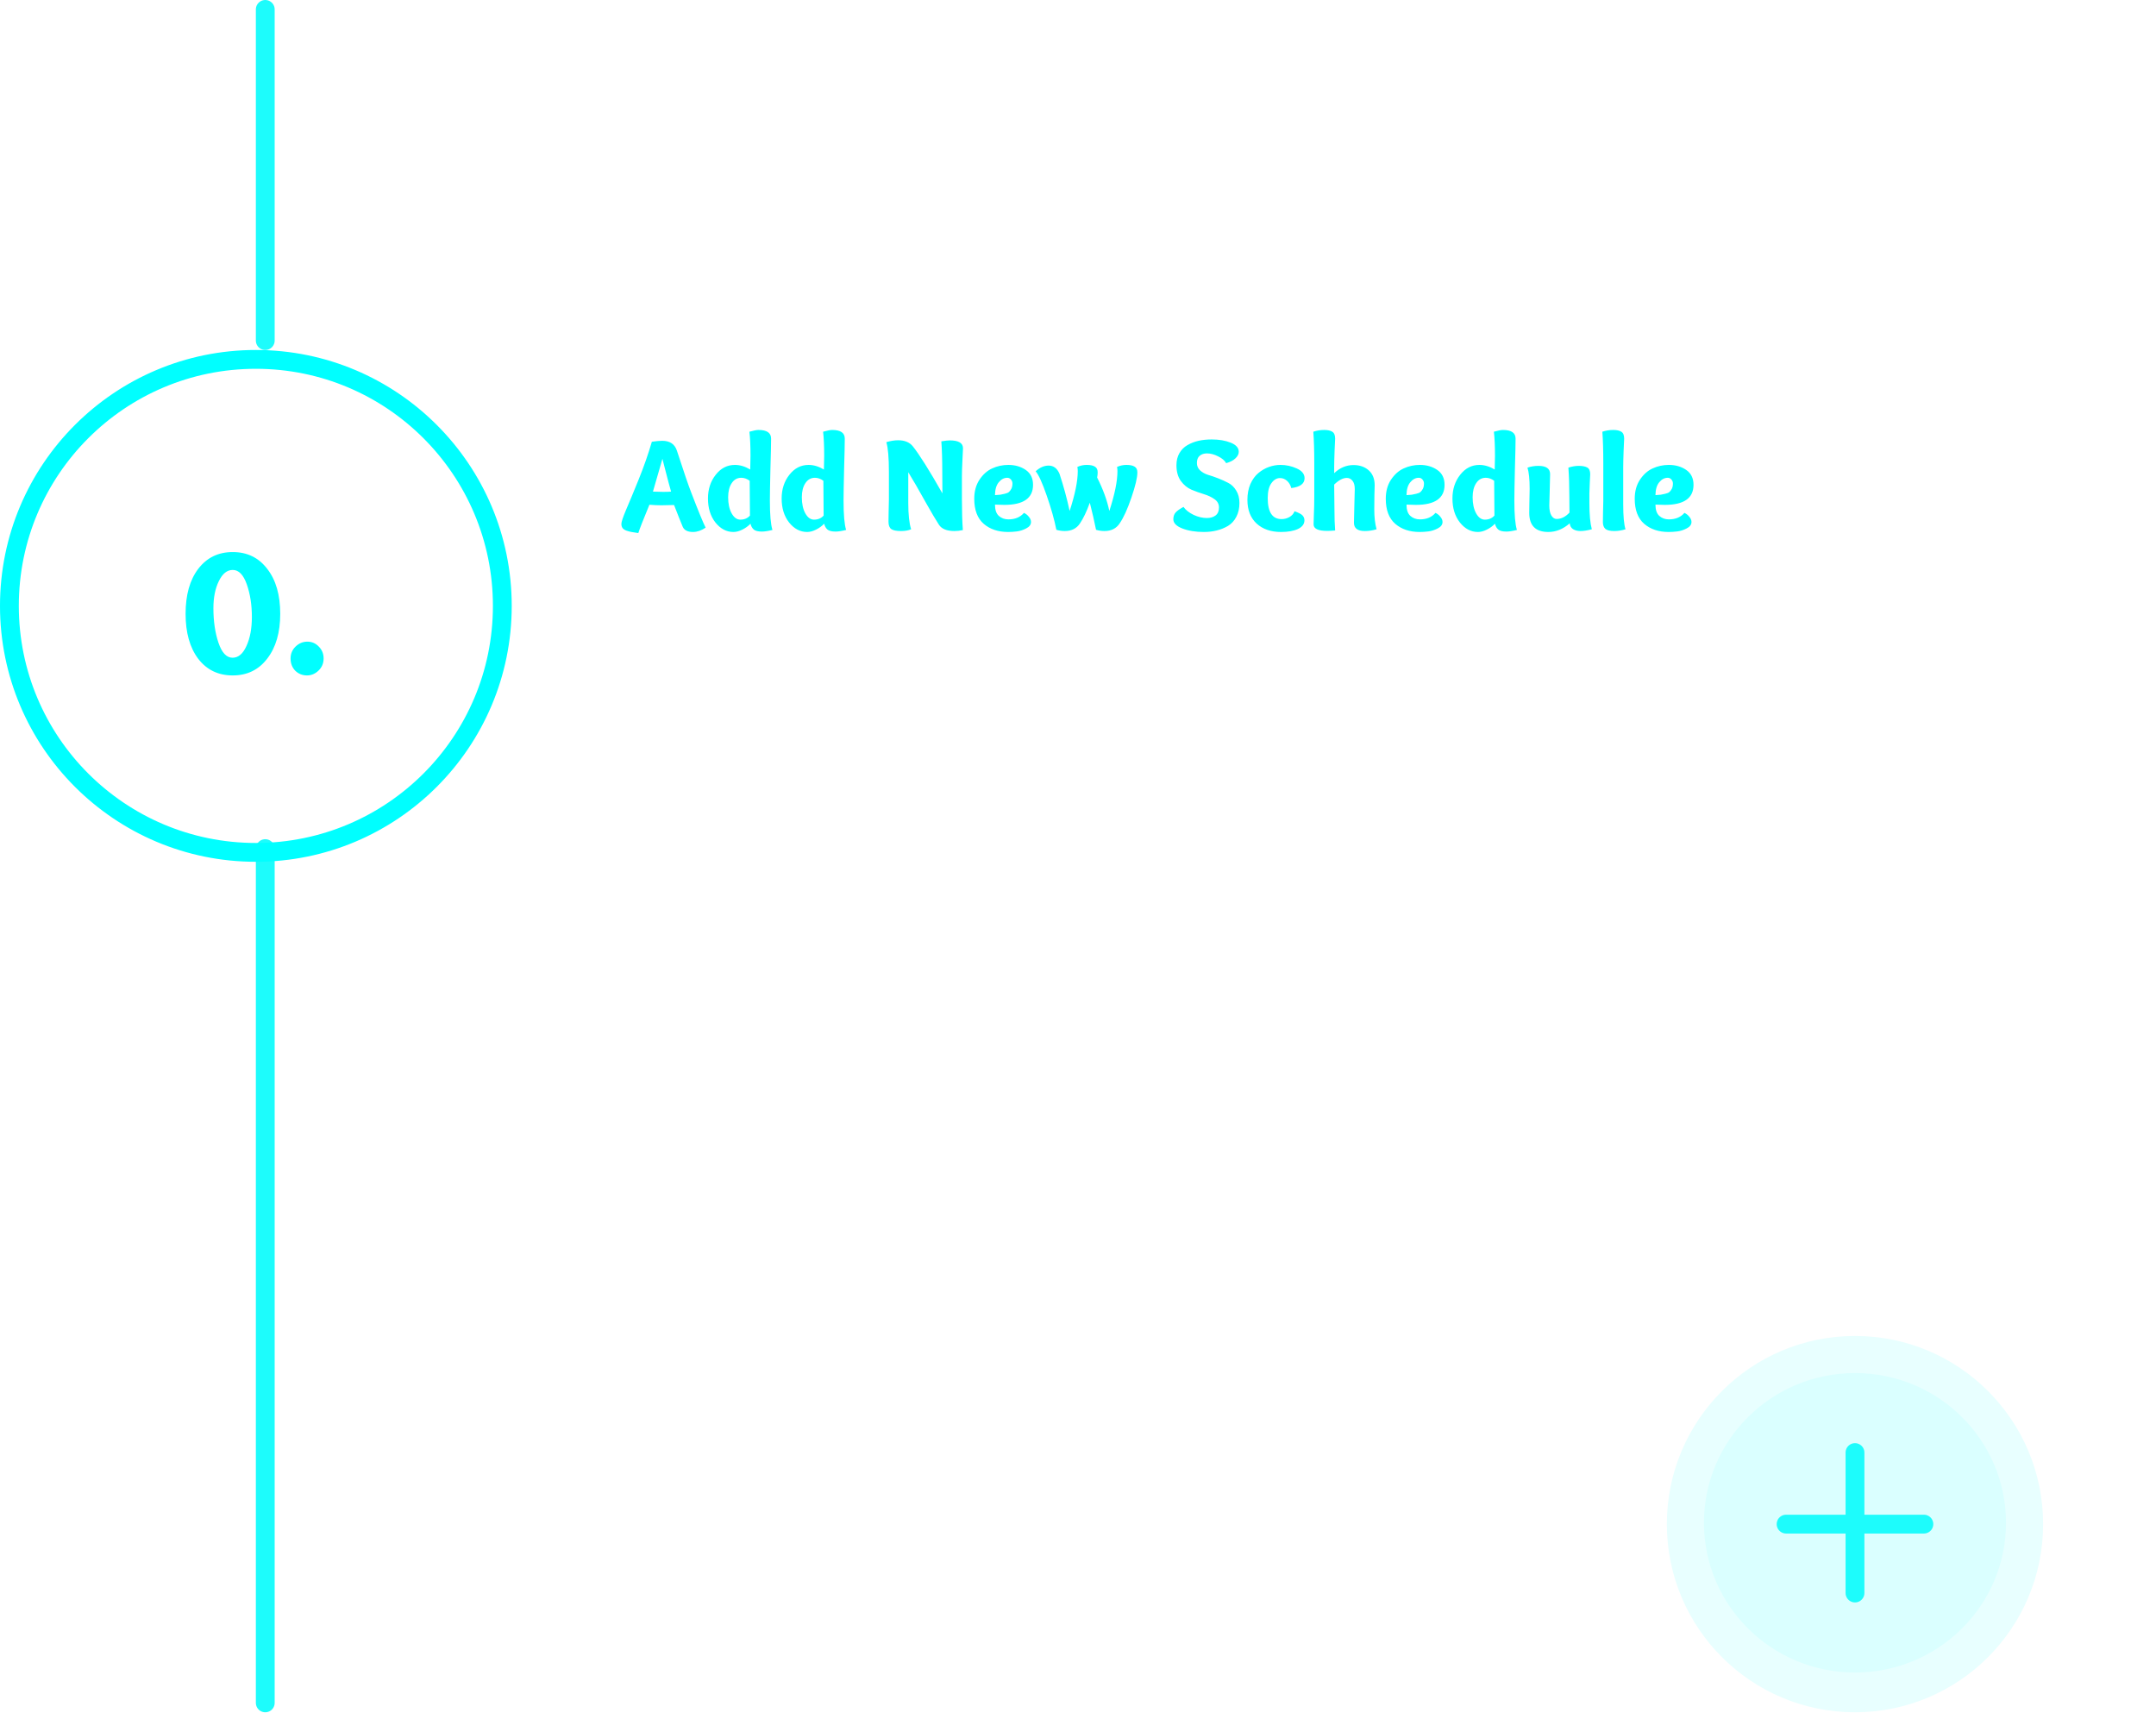
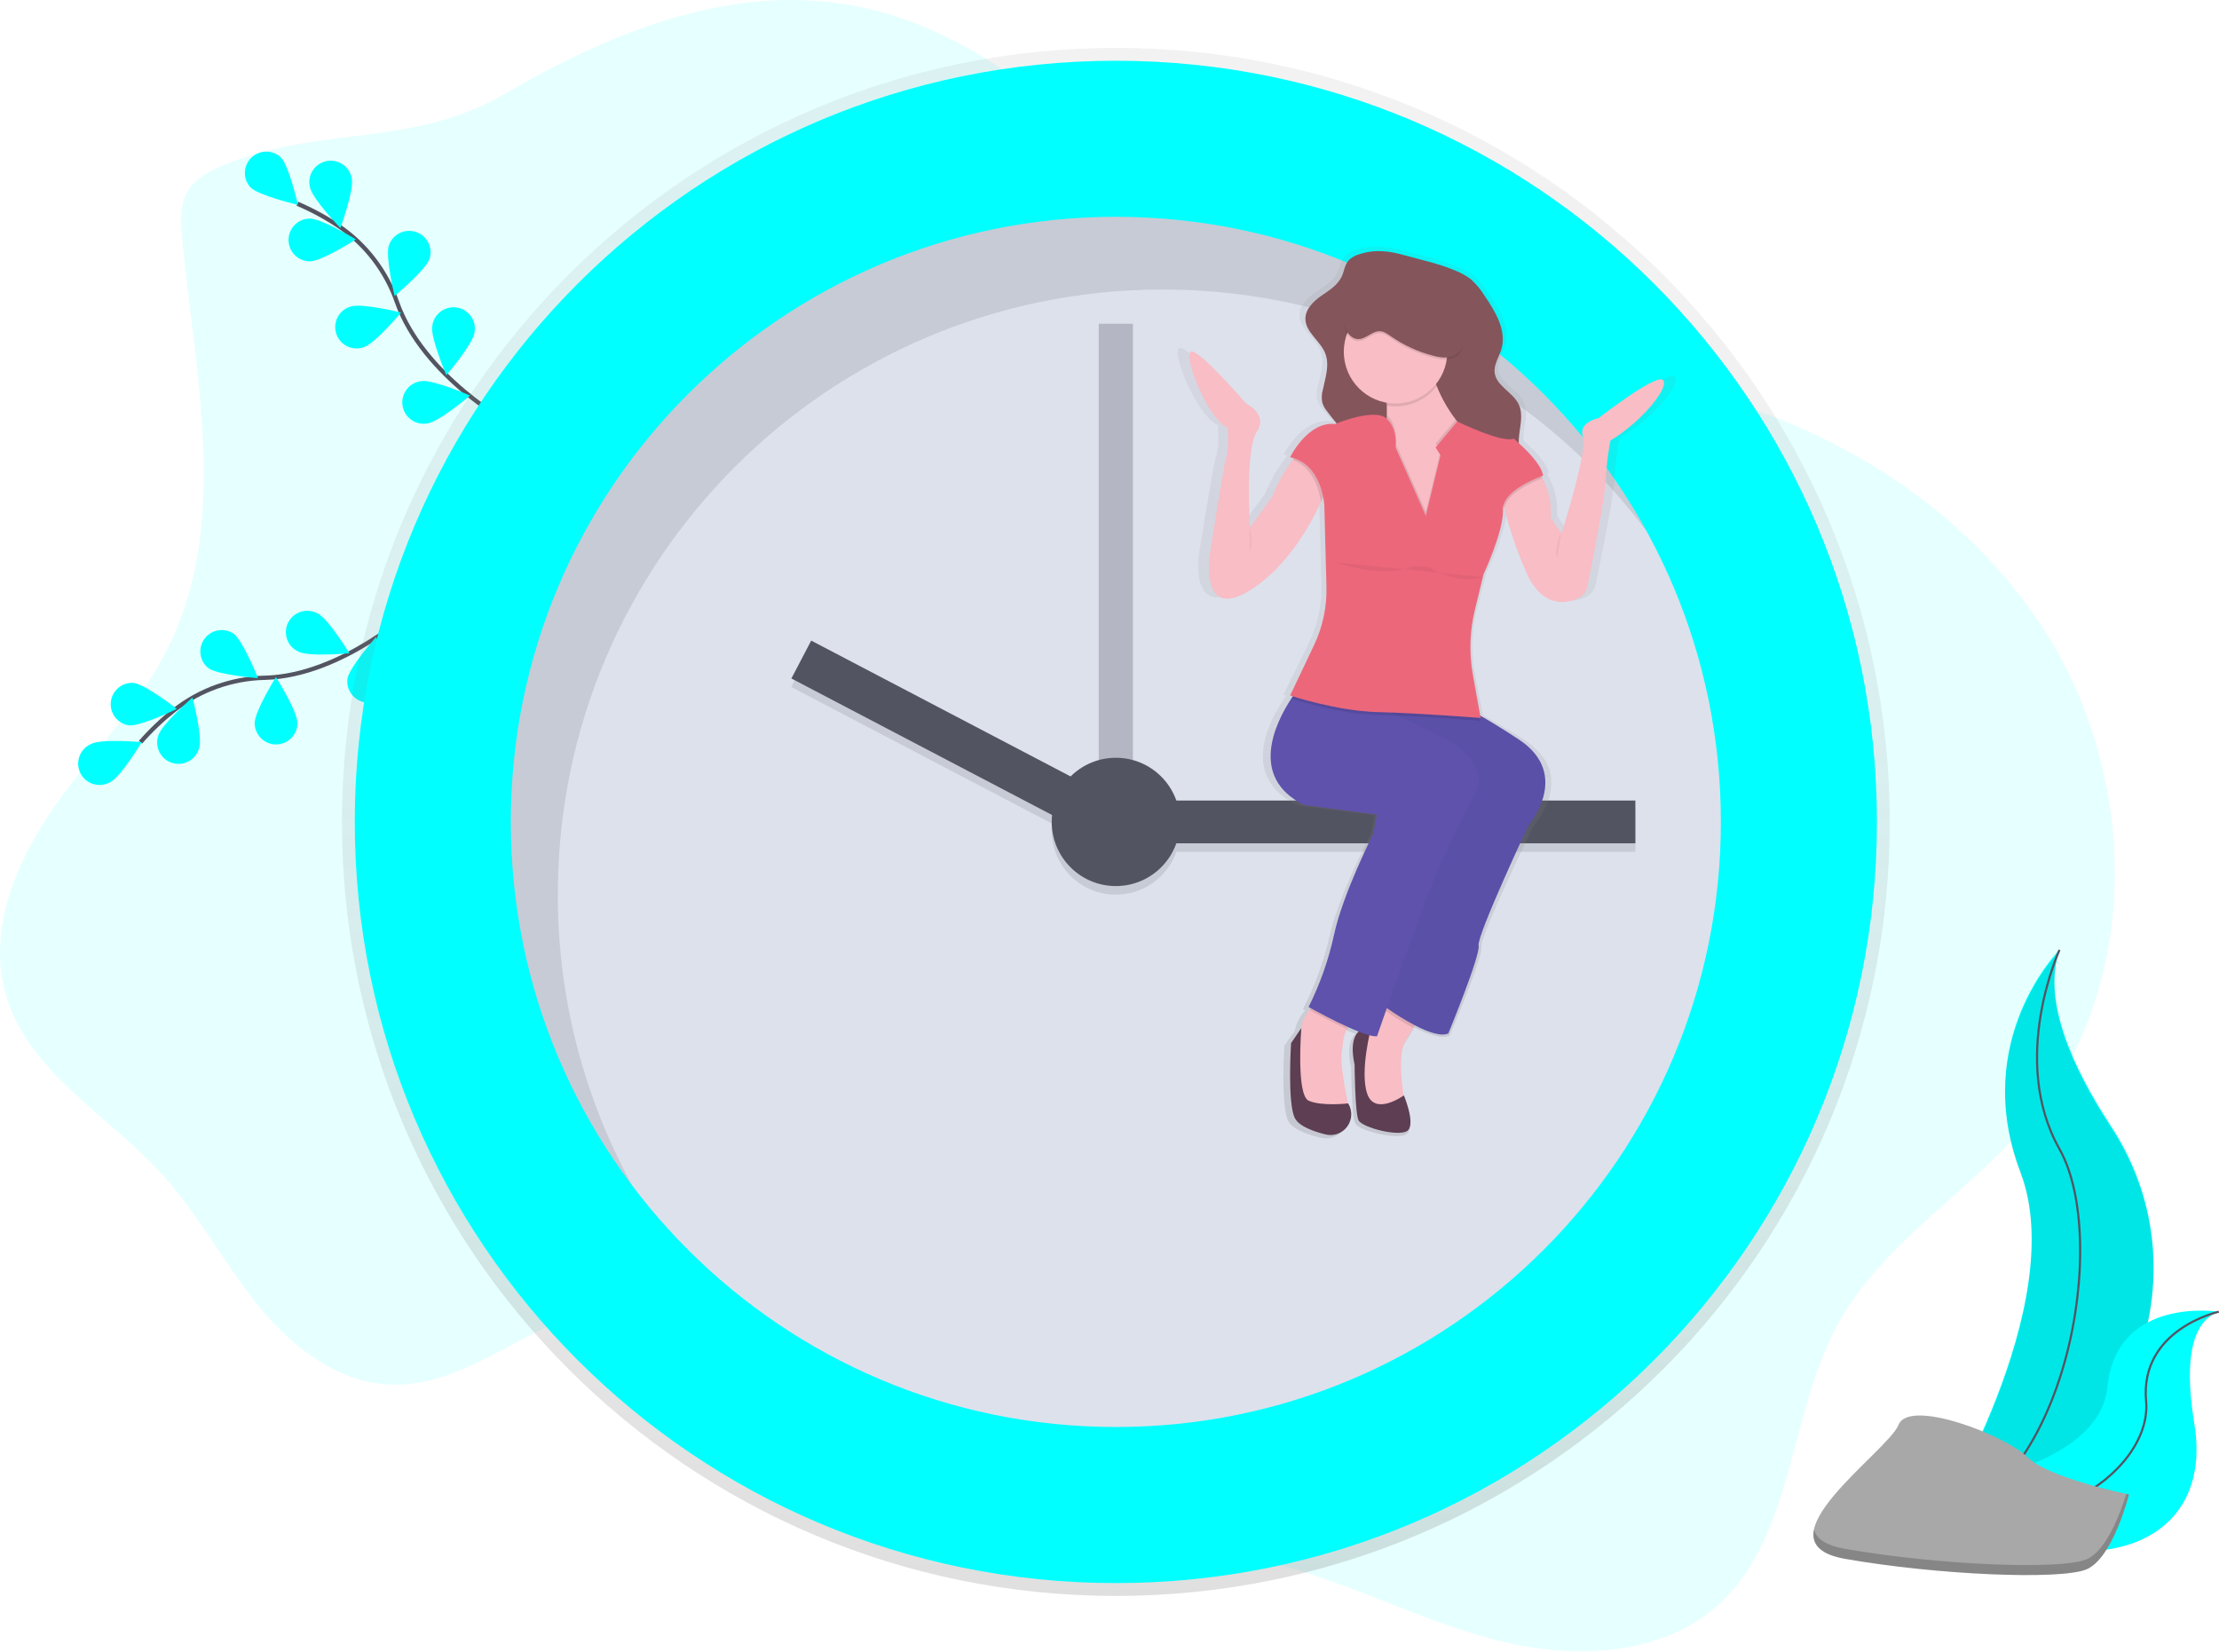
- <svg xmlns="http://www.w3.org/2000/svg" width="573" height="455" viewBox="0 0 573 455" fill="none">
-   <line x1="70.5" y1="2.5" x2="70.5" y2="90.5" stroke="#1DFCFC" stroke-width="5" stroke-linecap="round" stroke-linejoin="round" />
-   <line x1="70.5" y1="225.5" x2="70.5" y2="452.5" stroke="#1DFCFC" stroke-width="5" stroke-linecap="round" stroke-linejoin="round" />
-   <circle cx="68" cy="161" r="65.5" stroke="#00FFFF" stroke-width="5" />
-   <path d="M71.021 175.016C68.749 177.992 65.693 179.48 61.853 179.48C58.013 179.48 54.957 178.008 52.685 175.064C50.445 172.088 49.325 168.104 49.325 163.112C49.325 158.088 50.445 154.104 52.685 151.16C54.957 148.184 58.013 146.696 61.853 146.696C65.693 146.696 68.749 148.184 71.021 151.16C73.325 154.104 74.477 158.088 74.477 163.112C74.477 168.072 73.325 172.04 71.021 175.016ZM66.941 163.928C66.941 160.728 66.493 157.848 65.597 155.288C64.701 152.728 63.453 151.448 61.853 151.448C60.349 151.448 59.117 152.44 58.157 154.424C57.197 156.376 56.717 158.776 56.717 161.624C56.717 165.08 57.165 168.136 58.061 170.792C58.957 173.448 60.205 174.776 61.805 174.776C63.341 174.776 64.573 173.736 65.501 171.656C66.461 169.576 66.941 167 66.941 163.928ZM81.591 179.48C80.376 179.48 79.335 179.064 78.472 178.232C77.639 177.368 77.224 176.28 77.224 174.968C77.224 173.72 77.671 172.664 78.567 171.8C79.463 170.936 80.504 170.504 81.688 170.504C82.871 170.504 83.879 170.936 84.712 171.8C85.576 172.664 86.007 173.72 86.007 174.968C86.007 176.248 85.559 177.32 84.663 178.184C83.767 179.048 82.743 179.48 81.591 179.48Z" fill="#00FFFF" />
-   <path d="M178.356 130.632C177.972 129.312 177.516 127.62 176.988 125.556C176.46 123.468 176.148 122.256 176.052 121.92C174.564 127.104 173.724 130.008 173.532 130.632C174.684 130.68 175.596 130.704 176.268 130.704C177.204 130.704 177.9 130.68 178.356 130.632ZM175.8 134.268C174.816 134.268 173.748 134.22 172.596 134.124C170.964 138.06 169.98 140.568 169.644 141.648C168.804 141.528 168.192 141.432 167.808 141.36C167.424 141.288 166.98 141.168 166.476 141C165.972 140.808 165.624 140.568 165.432 140.28C165.24 139.992 165.144 139.632 165.144 139.2C165.144 138.696 165.552 137.472 166.368 135.528C167.208 133.584 168.324 130.896 169.716 127.464C171.108 124.032 172.284 120.672 173.244 117.384C174.372 117.216 175.296 117.132 176.016 117.132C178.032 117.132 179.328 118.008 179.904 119.76C181.68 125.232 182.952 128.952 183.72 130.92C185.592 135.792 186.864 138.888 187.536 140.208C186.408 140.976 185.292 141.36 184.188 141.36C182.772 141.36 181.86 140.904 181.452 139.992C181.188 139.368 180.828 138.48 180.372 137.328C179.94 136.176 179.532 135.132 179.148 134.196C177.276 134.244 176.16 134.268 175.8 134.268ZM188.157 132.468C188.157 129.996 188.841 127.896 190.209 126.168C191.577 124.416 193.281 123.54 195.321 123.54C196.665 123.54 198.021 123.948 199.389 124.764C199.437 123.228 199.461 122.016 199.461 121.128C199.461 118.512 199.365 116.376 199.173 114.72C200.277 114.408 201.081 114.252 201.585 114.252C203.817 114.252 204.933 115.02 204.933 116.556C204.933 117.972 204.873 120.696 204.753 124.728C204.657 128.76 204.609 131.508 204.609 132.972C204.609 136.764 204.837 139.38 205.293 140.82C204.141 141.108 203.205 141.252 202.485 141.252C201.477 141.252 200.757 141.072 200.325 140.712C199.893 140.328 199.605 139.812 199.461 139.164C198.837 139.812 198.105 140.34 197.265 140.748C196.449 141.156 195.669 141.36 194.925 141.36C193.077 141.36 191.481 140.52 190.137 138.84C188.817 137.16 188.157 135.036 188.157 132.468ZM199.245 127.752C198.525 127.224 197.781 126.96 197.013 126.96C195.933 126.96 195.081 127.44 194.457 128.4C193.833 129.336 193.521 130.584 193.521 132.144C193.521 133.872 193.833 135.3 194.457 136.428C195.081 137.532 195.849 138.084 196.761 138.084C197.817 138.084 198.669 137.724 199.317 137.004C199.269 132.06 199.245 128.976 199.245 127.752ZM207.739 132.468C207.739 129.996 208.423 127.896 209.791 126.168C211.159 124.416 212.863 123.54 214.903 123.54C216.247 123.54 217.603 123.948 218.971 124.764C219.019 123.228 219.043 122.016 219.043 121.128C219.043 118.512 218.947 116.376 218.755 114.72C219.859 114.408 220.663 114.252 221.167 114.252C223.399 114.252 224.515 115.02 224.515 116.556C224.515 117.972 224.455 120.696 224.335 124.728C224.239 128.76 224.191 131.508 224.191 132.972C224.191 136.764 224.419 139.38 224.875 140.82C223.723 141.108 222.787 141.252 222.067 141.252C221.059 141.252 220.339 141.072 219.907 140.712C219.475 140.328 219.187 139.812 219.043 139.164C218.419 139.812 217.687 140.34 216.847 140.748C216.031 141.156 215.251 141.36 214.507 141.36C212.659 141.36 211.063 140.52 209.719 138.84C208.399 137.16 207.739 135.036 207.739 132.468ZM218.827 127.752C218.107 127.224 217.363 126.96 216.595 126.96C215.515 126.96 214.663 127.44 214.039 128.4C213.415 129.336 213.103 130.584 213.103 132.144C213.103 133.872 213.415 135.3 214.039 136.428C214.663 137.532 215.431 138.084 216.343 138.084C217.399 138.084 218.251 137.724 218.899 137.004C218.851 132.06 218.827 128.976 218.827 127.752ZM255.9 140.856C255.132 141.024 254.388 141.108 253.668 141.108C251.628 141.108 250.248 140.544 249.528 139.416C248.592 137.952 247.524 136.152 246.324 134.016C244.116 130.056 242.472 127.212 241.392 125.484V133.692C241.392 136.74 241.644 139.056 242.148 140.64C241.452 140.952 240.552 141.108 239.448 141.108C238.248 141.108 237.396 140.94 236.892 140.604C236.388 140.244 236.136 139.584 236.136 138.624C236.136 138.24 236.148 137.364 236.172 135.996C236.22 134.628 236.244 133.524 236.244 132.684V125.484C236.244 121.62 236.016 118.956 235.56 117.492C236.712 117.156 237.756 116.988 238.692 116.988C240.42 116.988 241.716 117.516 242.58 118.572C244.332 120.756 246.96 124.932 250.464 131.1L250.428 125.484C250.428 122.196 250.344 119.46 250.176 117.276C251.184 117.108 251.928 117.024 252.408 117.024C254.76 117.024 255.936 117.72 255.936 119.112C255.936 119.208 255.888 120.228 255.792 122.172C255.696 124.092 255.648 125.52 255.648 126.456V132.612C255.648 135.924 255.732 138.672 255.9 140.856ZM267.999 123.54C269.775 123.54 271.311 123.984 272.607 124.872C273.903 125.76 274.551 127.08 274.551 128.832C274.551 132.384 272.007 134.16 266.919 134.16C266.463 134.16 265.635 134.136 264.435 134.088C264.435 135.456 264.771 136.452 265.443 137.076C266.139 137.7 266.991 138.012 267.999 138.012C269.775 138.012 271.155 137.436 272.139 136.284C272.691 136.548 273.135 136.908 273.471 137.364C273.831 137.796 274.011 138.24 274.011 138.696C274.011 139.416 273.579 139.992 272.715 140.424C271.875 140.856 271.047 141.12 270.231 141.216C269.439 141.312 268.671 141.36 267.927 141.36C265.287 141.36 263.127 140.64 261.447 139.2C259.767 137.736 258.927 135.516 258.927 132.54C258.927 130.572 259.383 128.892 260.295 127.5C261.231 126.084 262.359 125.076 263.679 124.476C265.023 123.852 266.463 123.54 267.999 123.54ZM267.711 126.96C266.847 126.96 266.091 127.356 265.443 128.148C264.795 128.916 264.459 130.056 264.435 131.568C265.107 131.52 265.575 131.484 265.839 131.46C266.127 131.412 266.523 131.328 267.027 131.208C267.555 131.088 267.927 130.932 268.143 130.74C268.383 130.524 268.599 130.236 268.791 129.876C268.983 129.492 269.079 129.024 269.079 128.472C269.079 128.088 268.947 127.74 268.683 127.428C268.419 127.116 268.095 126.96 267.711 126.96ZM288.814 123.54C289.798 123.54 290.53 123.696 291.01 124.008C291.49 124.296 291.73 124.8 291.73 125.52C291.73 125.952 291.682 126.408 291.586 126.888C293.17 130.032 294.25 132.996 294.826 135.78C296.266 131.364 296.986 127.836 296.986 125.196C296.986 124.812 296.95 124.44 296.878 124.08C297.67 123.72 298.498 123.54 299.362 123.54C300.346 123.54 301.078 123.696 301.558 124.008C302.038 124.296 302.278 124.8 302.278 125.52C302.278 126.912 301.75 129.144 300.694 132.216C299.662 135.264 298.618 137.556 297.562 139.092C296.674 140.436 295.33 141.108 293.53 141.108C292.786 141.108 292.042 141 291.298 140.784C290.842 138.528 290.29 136.128 289.642 133.584C288.802 135.912 287.926 137.748 287.014 139.092C286.126 140.436 284.782 141.108 282.982 141.108C282.238 141.108 281.494 141 280.75 140.784C280.222 138.12 279.37 135.096 278.194 131.712C277.018 128.304 276.034 126.144 275.242 125.232C276.346 124.224 277.498 123.72 278.698 123.72C279.994 123.72 280.954 124.44 281.578 125.88C282.658 129.144 283.558 132.444 284.278 135.78C285.718 131.364 286.438 127.836 286.438 125.196C286.438 124.812 286.402 124.44 286.33 124.08C287.098 123.72 287.926 123.54 288.814 123.54ZM325.877 123.072C325.493 122.376 324.785 121.776 323.753 121.272C322.721 120.744 321.725 120.48 320.765 120.48C319.973 120.48 319.325 120.696 318.821 121.128C318.341 121.536 318.101 122.172 318.101 123.036C318.101 123.804 318.377 124.452 318.929 124.98C319.505 125.508 320.201 125.904 321.017 126.168C321.857 126.408 322.769 126.72 323.753 127.104C324.737 127.488 325.637 127.896 326.453 128.328C327.293 128.76 327.989 129.432 328.541 130.344C329.117 131.256 329.405 132.36 329.405 133.656C329.405 135.072 329.129 136.296 328.577 137.328C328.049 138.36 327.317 139.164 326.381 139.74C325.445 140.292 324.437 140.7 323.357 140.964C322.301 141.228 321.161 141.36 319.937 141.36C317.729 141.36 315.821 141.048 314.213 140.424C312.629 139.8 311.837 138.984 311.837 137.976C311.837 137.232 312.041 136.632 312.449 136.176C312.857 135.72 313.553 135.228 314.537 134.7C315.137 135.54 316.037 136.248 317.237 136.824C318.437 137.376 319.601 137.652 320.729 137.652C321.689 137.652 322.469 137.424 323.069 136.968C323.669 136.512 323.969 135.804 323.969 134.844C323.969 133.932 323.573 133.2 322.781 132.648C322.013 132.096 321.077 131.652 319.973 131.316C318.869 130.98 317.765 130.584 316.661 130.128C315.557 129.648 314.609 128.868 313.817 127.788C313.049 126.708 312.665 125.316 312.665 123.612C312.665 122.388 312.929 121.32 313.457 120.408C313.985 119.496 314.693 118.788 315.581 118.284C316.493 117.756 317.477 117.372 318.533 117.132C319.613 116.892 320.777 116.772 322.025 116.772C323.993 116.772 325.685 117.06 327.101 117.636C328.517 118.212 329.225 119.016 329.225 120.048C329.225 120.672 328.925 121.26 328.325 121.812C327.749 122.364 326.933 122.784 325.877 123.072ZM340.596 137.94C341.34 137.94 342.036 137.76 342.684 137.4C343.356 137.016 343.812 136.5 344.052 135.852C345.132 136.236 345.84 136.608 346.176 136.968C346.512 137.328 346.68 137.76 346.68 138.264C346.68 139.248 346.104 140.016 344.952 140.568C343.8 141.096 342.3 141.36 340.452 141.36C337.764 141.36 335.604 140.616 333.972 139.128C332.34 137.616 331.524 135.516 331.524 132.828C331.524 131.244 331.788 129.84 332.316 128.616C332.868 127.392 333.576 126.42 334.44 125.7C335.304 124.98 336.24 124.44 337.248 124.08C338.256 123.72 339.276 123.54 340.308 123.54C341.82 123.54 343.26 123.852 344.628 124.476C346.02 125.1 346.716 125.964 346.716 127.068C346.716 128.532 345.54 129.408 343.188 129.696C342.972 128.88 342.588 128.232 342.036 127.752C341.484 127.272 340.872 127.032 340.2 127.032C339.312 127.032 338.544 127.488 337.896 128.4C337.248 129.288 336.924 130.608 336.924 132.36C336.924 136.08 338.148 137.94 340.596 137.94ZM351.957 114.252C352.869 114.252 353.577 114.408 354.081 114.72C354.585 115.032 354.837 115.644 354.837 116.556C354.837 116.7 354.789 117.756 354.693 119.724C354.621 121.692 354.585 123.168 354.585 124.152V125.736C356.097 124.296 357.813 123.576 359.733 123.576C361.365 123.576 362.709 124.044 363.765 124.98C364.821 125.916 365.349 127.248 365.349 128.976C365.349 129.024 365.325 129.888 365.277 131.568C365.253 133.248 365.241 134.52 365.241 135.384C365.241 137.448 365.445 139.2 365.853 140.64C364.821 140.952 363.777 141.108 362.721 141.108C360.801 141.108 359.841 140.376 359.841 138.912C359.841 138.048 359.877 136.464 359.949 134.16C360.021 131.832 360.057 130.428 360.057 129.948C360.057 128.964 359.853 128.232 359.445 127.752C359.061 127.248 358.557 126.996 357.933 126.996C356.925 126.996 355.809 127.584 354.585 128.76C354.633 131.832 354.657 134.052 354.657 135.42C354.657 137.532 354.717 139.38 354.837 140.964C354.045 141.036 353.337 141.072 352.713 141.072C350.313 141.072 349.113 140.496 349.113 139.344C349.113 139.248 349.137 138.42 349.185 136.86C349.257 135.276 349.293 133.632 349.293 131.928V123.144C349.293 119.712 349.209 116.904 349.041 114.72C349.953 114.408 350.925 114.252 351.957 114.252ZM377.37 123.54C379.146 123.54 380.682 123.984 381.978 124.872C383.274 125.76 383.922 127.08 383.922 128.832C383.922 132.384 381.378 134.16 376.29 134.16C375.834 134.16 375.006 134.136 373.806 134.088C373.806 135.456 374.142 136.452 374.814 137.076C375.51 137.7 376.362 138.012 377.37 138.012C379.146 138.012 380.526 137.436 381.51 136.284C382.062 136.548 382.506 136.908 382.842 137.364C383.202 137.796 383.382 138.24 383.382 138.696C383.382 139.416 382.95 139.992 382.086 140.424C381.246 140.856 380.418 141.12 379.602 141.216C378.81 141.312 378.042 141.36 377.298 141.36C374.658 141.36 372.498 140.64 370.818 139.2C369.138 137.736 368.298 135.516 368.298 132.54C368.298 130.572 368.754 128.892 369.666 127.5C370.602 126.084 371.73 125.076 373.05 124.476C374.394 123.852 375.834 123.54 377.37 123.54ZM377.082 126.96C376.218 126.96 375.462 127.356 374.814 128.148C374.166 128.916 373.83 130.056 373.806 131.568C374.478 131.52 374.946 131.484 375.21 131.46C375.498 131.412 375.894 131.328 376.398 131.208C376.926 131.088 377.298 130.932 377.514 130.74C377.754 130.524 377.97 130.236 378.162 129.876C378.354 129.492 378.45 129.024 378.45 128.472C378.45 128.088 378.318 127.74 378.054 127.428C377.79 127.116 377.466 126.96 377.082 126.96ZM386.017 132.468C386.017 129.996 386.701 127.896 388.069 126.168C389.437 124.416 391.141 123.54 393.181 123.54C394.525 123.54 395.881 123.948 397.249 124.764C397.297 123.228 397.321 122.016 397.321 121.128C397.321 118.512 397.225 116.376 397.033 114.72C398.137 114.408 398.941 114.252 399.445 114.252C401.677 114.252 402.793 115.02 402.793 116.556C402.793 117.972 402.733 120.696 402.613 124.728C402.517 128.76 402.469 131.508 402.469 132.972C402.469 136.764 402.697 139.38 403.153 140.82C402.001 141.108 401.065 141.252 400.345 141.252C399.337 141.252 398.617 141.072 398.185 140.712C397.753 140.328 397.465 139.812 397.321 139.164C396.697 139.812 395.965 140.34 395.125 140.748C394.309 141.156 393.529 141.36 392.785 141.36C390.937 141.36 389.341 140.52 387.997 138.84C386.677 137.16 386.017 135.036 386.017 132.468ZM397.105 127.752C396.385 127.224 395.641 126.96 394.873 126.96C393.793 126.96 392.941 127.44 392.317 128.4C391.693 129.336 391.381 130.584 391.381 132.144C391.381 133.872 391.693 135.3 392.317 136.428C392.941 137.532 393.709 138.084 394.621 138.084C395.677 138.084 396.529 137.724 397.177 137.004C397.129 132.06 397.105 128.976 397.105 127.752ZM423.059 140.64C421.883 140.952 420.875 141.108 420.035 141.108C419.267 141.108 418.607 140.94 418.055 140.604C417.527 140.244 417.239 139.728 417.191 139.056C415.439 140.592 413.543 141.36 411.503 141.36C408.119 141.36 406.427 139.668 406.427 136.284C406.427 136.212 406.439 135.336 406.463 133.656C406.511 131.976 406.535 130.716 406.535 129.876C406.535 127.38 406.343 125.508 405.959 124.26C406.895 123.948 407.867 123.792 408.875 123.792C410.939 123.792 411.971 124.524 411.971 125.988C411.971 126.78 411.935 128.256 411.863 130.416C411.791 132.576 411.755 133.872 411.755 134.304C411.755 135.456 411.935 136.344 412.295 136.968C412.679 137.592 413.147 137.904 413.699 137.904C414.923 137.904 416.063 137.34 417.119 136.212C417.095 135.276 417.083 133.824 417.083 131.856C417.083 129.072 416.999 126.54 416.831 124.26C417.791 123.948 418.715 123.792 419.603 123.792C420.563 123.792 421.307 123.936 421.835 124.224C422.363 124.512 422.627 125.112 422.627 126.024C422.627 126.264 422.591 126.996 422.519 128.22C422.471 129.444 422.435 130.404 422.411 131.1V133.692C422.411 136.74 422.627 139.056 423.059 140.64ZM428.773 114.252C429.685 114.252 430.393 114.408 430.897 114.72C431.401 115.032 431.653 115.644 431.653 116.556C431.653 116.7 431.605 117.756 431.509 119.724C431.437 121.692 431.401 123.168 431.401 124.152V134.016C431.401 137.184 431.605 139.392 432.013 140.64C431.005 140.952 430.009 141.108 429.025 141.108C427.897 141.108 427.105 140.916 426.649 140.532C426.217 140.124 426.001 139.536 426.001 138.768C426.001 138.384 426.013 137.544 426.037 136.248C426.085 134.952 426.109 133.896 426.109 133.08V123.144C426.109 119.712 426.025 116.904 425.857 114.72C426.769 114.408 427.741 114.252 428.773 114.252ZM443.534 123.54C445.31 123.54 446.846 123.984 448.142 124.872C449.438 125.76 450.086 127.08 450.086 128.832C450.086 132.384 447.542 134.16 442.454 134.16C441.998 134.16 441.17 134.136 439.97 134.088C439.97 135.456 440.306 136.452 440.978 137.076C441.674 137.7 442.526 138.012 443.534 138.012C445.31 138.012 446.69 137.436 447.674 136.284C448.226 136.548 448.67 136.908 449.006 137.364C449.366 137.796 449.546 138.24 449.546 138.696C449.546 139.416 449.114 139.992 448.25 140.424C447.41 140.856 446.582 141.12 445.766 141.216C444.974 141.312 444.206 141.36 443.462 141.36C440.822 141.36 438.662 140.64 436.982 139.2C435.302 137.736 434.462 135.516 434.462 132.54C434.462 130.572 434.918 128.892 435.83 127.5C436.766 126.084 437.894 125.076 439.214 124.476C440.558 123.852 441.998 123.54 443.534 123.54ZM443.246 126.96C442.382 126.96 441.626 127.356 440.978 128.148C440.33 128.916 439.994 130.056 439.97 131.568C440.642 131.52 441.11 131.484 441.374 131.46C441.662 131.412 442.058 131.328 442.562 131.208C443.09 131.088 443.462 130.932 443.678 130.74C443.918 130.524 444.134 130.236 444.326 129.876C444.518 129.492 444.614 129.024 444.614 128.472C444.614 128.088 444.482 127.74 444.218 127.428C443.954 127.116 443.63 126.96 443.246 126.96Z" fill="#00FFFF" />
-   <circle cx="493" cy="405" r="50" fill="#00FFFF" fill-opacity="0.09" />
-   <ellipse cx="493" cy="404.648" rx="40.141" ry="39.789" fill="#00FFFF" fill-opacity="0.06" />
-   <path d="M511.31 405H474.69" stroke="#1DFCFC" stroke-width="5" stroke-linecap="round" stroke-linejoin="round" />
-   <path d="M493 385.986V423.31" stroke="#1DFCFC" stroke-width="5" stroke-linecap="round" stroke-linejoin="round" />
+ <svg xmlns="http://www.w3.org/2000/svg" xmlns:xlink="http://www.w3.org/1999/xlink" id="2b8e3008-3352-469a-8231-8c916447ef06" data-name="Layer 1" width="1037.94" height="772.29" viewBox="0 0 1037.94 772.29">
+   <defs>
+     <linearGradient id="60672ce7-bfbc-4a60-a482-eb57e060a9c7" x1="521.94" y1="746.41" x2="521.94" y2="22.41" gradientUnits="userSpaceOnUse">
+       <stop offset="0" stop-color="gray" stop-opacity="0.25" />
+       <stop offset="0.54" stop-color="gray" stop-opacity="0.12" />
+       <stop offset="1" stop-color="gray" stop-opacity="0.1" />
+     </linearGradient>
+     <linearGradient id="b310ffb6-9937-4369-8bc9-4e3f67e27eb9" x1="748.44" y1="596.28" x2="748.44" y2="179.26" xlink:href="#60672ce7-bfbc-4a60-a482-eb57e060a9c7" />
+   </defs>
+   <path d="M185.48,141.19c-6.46,2.68-13.09,6.12-16.64,12.15-3.76,6.37-3.31,14.28-2.61,21.65,6.1,63.92,22.17,131.9-5.58,189.8-13.47,28.09-36,50.6-53.92,76.11s-31.45,57.36-23.13,87.37c10.16,36.67,48.08,57,73.64,85.22,16.73,18.45,28.46,40.87,44.07,60.28s37,36.51,61.92,37.65c35.84,1.65,65-29.3,100.14-36.47,36-7.34,72.25,11.34,101.44,33.7s55.74,49.45,89.75,63.41c37.56,15.43,79.9,13.07,119.44,22.34,36,8.45,69.14,26.42,104.88,36s77.63,9,105.32-15.47c36.09-32,33.25-89,56.3-131.33,21.41-39.33,63.32-62.81,91.53-97.58,50.76-62.58,49.1-158.23,6-226.29s-121.17-109.27-201-120c-36-4.83-73.07-4.17-107.68-15.16C636.71,195.17,581.58,89.83,487,67.91,426.88,54,368.41,78.09,317.2,107.74,272.75,133.48,231.74,122,185.48,141.19Z" transform="translate(-81.08 -63.86)" fill="#00ffff" opacity="0.1" />
+   <path d="M275.76,347.69S241.63,379.9,205,380.86a71.09,71.09,0,0,0-42.37,15.07A119.57,119.57,0,0,0,146.79,411" transform="translate(-81.08 -63.86)" fill="none" stroke="#535461" stroke-miterlimit="10" stroke-width="2" />
+   <path d="M123.69,411.79c4.92-2.5,23.7-.84,23.7-.84s-9.74,16.15-14.66,18.65a10,10,0,1,1-9-17.81Z" transform="translate(-81.08 -63.86)" fill="#00ffff" />
+   <path d="M143.46,383.24c5.49.58,20.35,12.18,20.35,12.18s-17,8.26-22.44,7.69a10,10,0,0,1,2.09-19.87Z" transform="translate(-81.08 -63.86)" fill="#00ffff" />
+   <path d="M190.34,360.23c4.44,3.27,11.42,20.79,11.42,20.79s-18.81-1.43-23.25-4.69a10,10,0,0,1,11.83-16.1Z" transform="translate(-81.08 -63.86)" fill="#00ffff" />
+   <path d="M229.73,350.82c4.93,2.47,14.77,18.56,14.77,18.56s-18.78,1.77-23.71-.7a10,10,0,1,1,8.94-17.86Z" transform="translate(-81.08 -63.86)" fill="#00ffff" />
+   <path d="M174.26,413.63c1.64-5.27-3.16-23.51-3.16-23.51s-14.28,12.32-15.92,17.59a10,10,0,1,0,19.08,5.92Z" transform="translate(-81.08 -63.86)" fill="#00ffff" />
+   <path d="M220.19,402c0-5.52-10.05-21.48-10.05-21.48s-9.94,16-9.93,21.54a10,10,0,0,0,20-.06Z" transform="translate(-81.08 -63.86)" fill="#00ffff" />
+   <path d="M263.28,384.64c.92-5.44-6.28-22.87-6.28-22.87s-12.51,14.12-13.42,19.56a10,10,0,0,0,19.7,3.32Z" transform="translate(-81.08 -63.86)" fill="#00ffff" />
+   <path d="M320.11,262.39S279,239.81,266.78,205.22a71.09,71.09,0,0,0-27.37-35.69,119.57,119.57,0,0,0-19.24-10.4" transform="translate(-81.08 -63.86)" fill="none" stroke="#535461" stroke-miterlimit="10" stroke-width="2" />
+   <path d="M212.37,137.38c3.89,3.91,8.08,22.3,8.08,22.3s-18.36-4.3-22.25-8.22a10,10,0,0,1,14.17-14.08Z" transform="translate(-81.08 -63.86)" fill="#00ffff" />
+   <path d="M245.62,147.41c1.14,5.4-5.33,23.11-5.33,23.11s-13.07-13.59-14.21-19a10,10,0,1,1,19.55-4.12Z" transform="translate(-81.08 -63.86)" fill="#00ffff" />
+   <path d="M281.92,185c-1.74,5.23-16.27,17.26-16.27,17.26s-4.42-18.33-2.68-23.57a10,10,0,0,1,19,6.31Z" transform="translate(-81.08 -63.86)" fill="#00ffff" />
+   <path d="M303,219.55c-.83,5.45-13.12,19.76-13.12,19.76s-7.46-17.32-6.63-22.77a10,10,0,1,1,19.75,3Z" transform="translate(-81.08 -63.86)" fill="#00ffff" />
+   <path d="M226.16,186.07c5.52-.06,21.4-10.24,21.4-10.24s-16.11-9.8-21.63-9.74a10,10,0,1,0,.23,20Z" transform="translate(-81.08 -63.86)" fill="#00ffff" />
+   <path d="M251.32,226.21c5.24-1.71,17.35-16.17,17.35-16.17s-18.31-4.53-23.55-2.82a10,10,0,1,0,6.2,19Z" transform="translate(-81.08 -63.86)" fill="#00ffff" />
+   <path d="M281.12,261.87c5.46-.8,19.84-13,19.84-13s-17.28-7.56-22.73-6.76a10,10,0,1,0,2.9,19.77Z" transform="translate(-81.08 -63.86)" fill="#00ffff" />
+   <circle cx="521.94" cy="384.41" r="362" fill="url(#60672ce7-bfbc-4a60-a482-eb57e060a9c7)" />
+   <circle cx="521.94" cy="384.41" r="356" fill="#00ffff" />
+   <circle cx="521.94" cy="384.41" r="283" fill="#dde1ec" />
+   <rect x="513.94" y="151.41" width="16" height="250" fill="#535461" opacity="0.3" />
+   <g opacity="0.1">
+     <rect x="538.94" y="378.41" width="226" height="20" />
+     <rect x="516.95" y="333.31" width="20" height="160.52" transform="translate(-164.99 624.63) rotate(-62.36)" />
+     <circle cx="521.94" cy="388.41" r="30" />
+   </g>
+   <rect x="538.94" y="374.41" width="226" height="20" fill="#535461" />
+   <rect x="446.69" y="399.57" width="160.52" height="20" transform="translate(169.1 -261.59) rotate(27.64)" fill="#535461" />
+   <circle cx="521.94" cy="384.41" r="30" fill="#535461" />
+   <g opacity="0.1">
+     <path d="M342,482.27c0-156.3,126.7-283,283-283A282.56,282.56,0,0,1,851.16,312.11C803,224.59,710,165.27,603,165.27c-156.3,0-283,126.7-283,283a281.74,281.74,0,0,0,56.87,170.16A281.71,281.71,0,0,1,342,482.27Z" transform="translate(-81.08 -63.86)" />
+   </g>
+   <path d="M864.5,240.09c-3.36-3.23-31.64,18-31.64,18s-10.07,1.84-7.67,8.75-10.55,45.61-10.55,45.61l-5.27-7.37c.51-8.65-1.87-14.78-4.19-18.6-.19-.31-.38-.61-.57-.89l.92-.32c-.35-4.72-7.9-11.91-11.91-15.43,0-.51,0-1,0-1.52.25-5.64,2.51-11.59,0-16.7-2.84-5.83-11.15-8.76-11.85-15.16-.42-3.82,2.16-7.27,3.3-10.95,2.72-8.8-2.93-17.78-8.33-25.36a35.47,35.47,0,0,0-6.61-7.62,32.08,32.08,0,0,0-7.94-4.24c-7.91-3.2-16-4.81-24.16-7-7.83-2.08-15.05-3.07-23-.46a11.31,11.31,0,0,0-5,2.87c-1.89,2.12-2.14,5.14-3.38,7.67-2,4.07-6.31,6.5-10.12,9.11s-7.63,6.19-7.65,10.69c0,6.39,7.3,10.41,9.74,16.36,2.28,5.54,0,11.71-1.27,17.55a11.79,11.79,0,0,0-.15,5.79,12.44,12.44,0,0,0,2.24,3.9c1.51,2,3.13,3.86,4.74,5.76l-.74.29c-13.42-1.38-22.05,15.66-22.05,15.66.62.13,1.21.28,1.79.45l-.57.74a72.75,72.75,0,0,0-9.85,17.23l-11,14.74s-2.4-36.86,3.36-45.15-5.27-13.36-5.27-13.36-24-26.72-27.33-24.42,8.15,31.33,18.22,35.94c0,0,1,9.21-1,15.2-1.21,3.79-7.67,43.77-7.67,43.77s-5.75,33.63,20.62,17c17.13-10.78,28.2-29.34,33.84-41q.59-1.23,1.11-2.35a28.15,28.15,0,0,1,.53,3.75l1,38.53a58.48,58.48,0,0,1-6.06,27.52L681.36,388.9l1.31.4-.79,1.14c-7.74,11.39-20.9,37,6.19,50.05l36,4.61-1.92,9.21s-14.86,28.1-19.18,47.45a142.19,142.19,0,0,1-12.47,34.09l1.11.59c-.23.26-.47.53-.7.81a17.38,17.38,0,0,0-4.16,8.72l-4.88,6.92s-1.92,28.56,1.92,35.48c2.1,3.78,9.07,6.18,15,7.58,8.8,2.09,15.9-7,11.23-14.49l-.06-.1h-.09c-1-4.65-4.06-19.08-3.06-24.56.28-1.56.54-3.11.67-4.69a16.58,16.58,0,0,1,1.86-5.93c.16-.31.33-.61.5-.91l.52.22c1.61.69,3.2,1.34,4.71,1.91-2.34,2.13-4,6.54-2,15.61,0,0,.19,22.69,1.92,26.26s21.09,8.29,24.45,4.61-2.16-16.36-2.16-16.36l-.17.12c-1.11-7.35-2.48-20.51.89-25.69,1.36-2.09,2.68-4.25,3.86-6.27l.73-1.25h0c6.26,3.12,12.88,5.47,16.5,3.84,0,0,15.82-36.86,14.86-41.46s24.45-56.67,24.45-56.67,21.57-24-4.79-40.54c-8.37-5.27-14.47-8.81-18.9-11.2L771,379a70.92,70.92,0,0,1,1-30.66L776,333.08h0l.33-1.3s10.07-20.73,9.59-30.41a7,7,0,0,1,.25-2.23c.11.46.23.94.36,1.44a185.88,185.88,0,0,0,10.42,29.36c7.65,17.26,19,15.89,25.22,13.44a8.61,8.61,0,0,0,5.31-6.22c2.24-10.74,8.39-40.83,8.78-49.14a139.79,139.79,0,0,1,2.4-19.35C854.44,259.44,867.86,243.32,864.5,240.09Z" transform="translate(-81.08 -63.86)" fill="url(#b310ffb6-9937-4369-8bc9-4e3f67e27eb9)" />
+   <path d="M747.11,535.31s-2.11,4.23-5,9.31c-1.13,2-2.39,4.15-3.68,6.22-4.57,7.31,0,30.6,0,30.6l-10,1.37-10-5-1.83-16.9V548.55L728,535.8l5-5.52Z" transform="translate(-81.08 -63.86)" fill="#f8bdc5" />
+   <g opacity="0.1">
+     <path d="M747.11,535.31s-2.11,4.23-5,9.31a123.85,123.85,0,0,1-12.78-7.86l-.88-.62-.47-.34,5-5.52Z" transform="translate(-81.08 -63.86)" />
+   </g>
+   <path d="M796,449.89s-24.21,51.61-23.29,56.18-14.16,41.11-14.16,41.11c-3.44,1.62-9.76-.71-15.72-3.8a123.23,123.23,0,0,1-13-8l-.88-.62-.53-.38,39.74-110.08L733,398.51l-2.6-1.91L714.68,385l48,8.68s1.67-.21,10.5,4.73c4.24,2.37,10.13,5.92,18.27,11.26C816.54,426.14,796,449.89,796,449.89Z" transform="translate(-81.08 -63.86)" fill="#5e52ad" />
+   <g opacity="0.03">
+     <path d="M796,449.89s-24.21,51.61-23.29,56.18-14.16,41.11-14.16,41.11c-3.44,1.62-9.76-.71-15.72-3.8a123.23,123.23,0,0,1-13-8l-.88-.62-.53-.38,39.74-110.08L733,398.51l-2.6-1.91L714.68,385l48,8.68s1.67-.21,10.5,4.73c4.24,2.37,10.13,5.92,18.27,11.26C816.54,426.14,796,449.89,796,449.89Z" transform="translate(-81.08 -63.86)" />
+   </g>
+   <path d="M722.45,544.44s-11.88-1.83-7.76,17.36c0,0,.18,22.5,1.83,26s20.1,8.22,23.29,4.57-2.06-16.21-2.06-16.21-13.47,9.82-17.13-.69S722.45,544.44,722.45,544.44Z" transform="translate(-81.08 -63.86)" fill="#5d3e53" />
+   <path d="M714.22,540.79a14.4,14.4,0,0,0-3.11,4.32,16.92,16.92,0,0,0-1.77,5.88c-.12,1.56-.37,3.11-.63,4.65-1.14,6.51,3.23,25.8,3.23,25.8l-17.36,2.74-6.39-6.85-1.37-15.07a54.61,54.61,0,0,0,2.74-16c0-3.93,2-7.44,4-10a27.5,27.5,0,0,1,4.63-4.59S717.88,537.59,714.22,540.79Z" transform="translate(-81.08 -63.86)" fill="#f8bdc5" />
+   <g opacity="0.1">
+     <path d="M714.22,540.79a14.4,14.4,0,0,0-3.11,4.32c-7.11-3.21-14.58-7.26-17.3-8.76l-.21-.11a27.5,27.5,0,0,1,4.63-4.59S717.88,537.59,714.22,540.79Z" transform="translate(-81.08 -63.86)" />
+   </g>
+   <path d="M770.41,436.19S759,457.66,751.68,475.47c-4.8,11.7-14.72,39.56-21,57.3l-.92,2.62c-2.76,7.85-4.6,13.16-4.6,13.16a11.89,11.89,0,0,1-3.59-.53c-1.08-.29-2.29-.68-3.58-1.16l-1.45-.55c-1.44-.56-3-1.21-4.49-1.89-7.26-3.24-15-7.46-17.81-9l-1.06-.59A144.48,144.48,0,0,0,705.09,501c4.11-19.18,18.27-47,18.27-47l1.83-9.14-34.26-4.57c-25.81-12.9-13.27-38.33-5.9-49.62A66.66,66.66,0,0,1,689.1,385L716.51,391s4.32,1.38,13.92,5.63l4.41,2c5.38,2.47,12,5.65,20,9.73C781.82,422,770.41,436.19,770.41,436.19Z" transform="translate(-81.08 -63.86)" fill="#5e52ad" />
+   <path d="M711.77,580.07a9.7,9.7,0,0,1-10.7,14.36c-5.61-1.39-12.26-3.77-14.26-7.52-3.65-6.85-1.83-35.17-1.83-35.17l4.8-7.08s-2.51,31.29,3.43,34,18.5,1.27,18.5,1.27Z" transform="translate(-81.08 -63.86)" fill="#5d3e53" />
+   <path d="M716.63,182.86a10.68,10.68,0,0,0-4.8,2.85c-1.8,2.1-2,5.1-3.22,7.61-1.9,4-6,6.45-9.64,9s-7.27,6.14-7.29,10.6c0,6.34,7,10.32,9.28,16.21,2.17,5.5,0,11.61-1.21,17.4a12.15,12.15,0,0,0-.14,5.74,12.47,12.47,0,0,0,2.14,3.87c4.41,6,9.89,11.32,12.84,18.15,2.24,5.19,2.86,10.92,3.45,16.55.85,8.1,1.7,16.35.16,24.35a2.46,2.46,0,0,0,0,1.47,2.28,2.28,0,0,0,1.17,1,24,24,0,0,0,32.49-12c2-4.53,2.77-10,6.73-12.94a3.37,3.37,0,0,1,1.61-.73,4.71,4.71,0,0,1,2.6.87c5.14,2.78,11.37,2.86,17.1,1.72,3.46-.69,7-1.92,9.29-4.62,4.51-5.36,2-13.37,2.3-20.36.24-5.59,2.39-11.49,0-16.55-2.7-5.78-10.63-8.68-11.29-15-.4-3.78,2.06-7.21,3.15-10.85,2.59-8.73-2.79-17.63-7.93-25.14a34.81,34.81,0,0,0-6.29-7.55,30.19,30.19,0,0,0-7.56-4.2c-7.53-3.17-15.21-4.77-23-6.93C731.11,181.25,724.24,180.26,716.63,182.86Z" transform="translate(-81.08 -63.86)" fill="#85555c" />
+   <path d="M754.88,313.32H728.38V270.38a80,80,0,0,0,1.38-12.5c0-1.41,0-2.85,0-4.3-.25-5.12-1.31-10.23-4.09-13.35-7.31-8.22,23.75-6.85,23.75-6.85a77.31,77.31,0,0,0,3.7,11.06,67.25,67.25,0,0,0,8.9,15.67,36.26,36.26,0,0,0,12.07,10.27C792.33,279.52,754.88,313.32,754.88,313.32Z" transform="translate(-81.08 -63.86)" fill="#f8bdc5" />
+   <g opacity="0.1">
+     <path d="M753.09,244.44a24.25,24.25,0,0,1-23.36,9.14c-.25-5.12-1.31-10.23-4.09-13.35-7.31-8.22,23.75-6.85,23.75-6.85A77.31,77.31,0,0,0,753.09,244.44Z" transform="translate(-81.08 -63.86)" />
+   </g>
+   <circle cx="652.78" cy="164.51" r="24.21" fill="#f8bdc5" />
+   <path d="M834.35,269.93a143.91,143.91,0,0,0-2.28,19.18c-.37,8.23-6.23,38.07-8.37,48.72a8.45,8.45,0,0,1-5.06,6.17c-5.94,2.43-16.74,3.79-24-13.32a189.36,189.36,0,0,1-9.93-29.1,78.65,78.65,0,0,1-2-10.18l16-8.68a19.71,19.71,0,0,1,3.78,4.85c2.21,3.79,4.48,9.87,4,18.44l5,7.31s12.33-38.37,10-45.22,7.31-8.68,7.31-8.68,26.95-21,30.15-17.81S849.42,260.79,834.35,269.93Z" transform="translate(-81.08 -63.86)" fill="#f8bdc5" />
+   <path d="M703.26,288.2a108,108,0,0,1-4.3,10.5c-5.38,11.57-15.92,30-32.24,40.66-25.12,16.44-19.64-16.9-19.64-16.9s6.15-39.64,7.31-43.39c1.83-5.94.91-15.07.91-15.07-9.59-4.57-20.55-33.34-17.36-35.63s26,24.21,26,24.21,10.51,5,5,13.25-3.2,44.76-3.2,44.76L676.31,296a72.9,72.9,0,0,1,9.39-17.08c2-2.73,3.4-4.38,3.4-4.38Z" transform="translate(-81.08 -63.86)" fill="#f8bdc5" />
+   <g opacity="0.1">
+     <path d="M802.5,287.57c-3.36,1.24-16.37,6.49-17.81,14a78.65,78.65,0,0,1-2-10.18l16-8.68A19.71,19.71,0,0,1,802.5,287.57Z" transform="translate(-81.08 -63.86)" />
+   </g>
+   <g opacity="0.1">
+     <path d="M703.26,288.2a108,108,0,0,1-4.3,10.5c-.62-4.52-3.17-16.08-13.26-19.81,2-2.73,3.4-4.38,3.4-4.38Z" transform="translate(-81.08 -63.86)" />
+   </g>
+   <g opacity="0.1">
+     <path d="M754.88,313.32H728.38V270.38a80,80,0,0,0,1.38-12.5c5.45,5.26,4.1,13.41,4.1,13.41l14.16,32L754.88,275l-2.28-3.65,9.4-11.18a36.26,36.26,0,0,0,12.07,10.27C792.33,279.52,754.88,313.32,754.88,313.32Z" transform="translate(-81.08 -63.86)" />
+   </g>
+   <g opacity="0.1">
+     <path d="M773.6,401s-20.76-1.65-38.77-2.43l-1.81-.08c-2.56-.1-5-.18-7.39-.24-17.48-.42-37.25-6.53-40.61-7.6A66.66,66.66,0,0,1,689.1,385L716.51,391s4.32,1.38,13.92,5.63L714.68,385l48,8.68s1.67-.21,10.5,4.73Z" transform="translate(-81.08 -63.86)" />
+   </g>
+   <path d="M754.88,276.78l-2.28-3.65L762.74,261s20.91,10.25,26.39,8c0,0,13.25,11,13.7,17.36,0,0-19.18,6.39-18.73,16S775,332.5,775,332.5l-4,16.42a73.09,73.09,0,0,0-1,30.4l3.65,20.33s-28.78-2.28-48-2.74-41.11-7.76-41.11-7.76l11.21-23.59a60,60,0,0,0,5.78-27.28l-1-38.19s-.91-19.18-16-22.38c0,0,8.22-16.9,21-15.53,0,0,18.62-7.77,24.15-2.52s4.17,13.48,4.17,13.48l14.16,32Z" transform="translate(-81.08 -63.86)" fill="#ed677b" />
+   <g opacity="0.1">
+     <path d="M716.39,223.38c3.67,0,6.55-3.89,10.22-3.69,1.9.1,3.53,1.31,5.1,2.4a62.25,62.25,0,0,0,19.51,9c2.71.72,5.58,1.26,8.3.6s5.27-2.8,5.58-5.59a9.53,9.53,0,0,0-.48-3.63,44.87,44.87,0,0,0-19.54-25.79c-3.8-2.33-8.44-4.11-12.65-2.65-3.8,1.31-6.25,4.87-9,7.8a34.2,34.2,0,0,1-7,5.68c-2,1.21-5,2-6.15,4.22C708.11,215.87,711.52,223.34,716.39,223.38Z" transform="translate(-81.08 -63.86)" />
+   </g>
+   <path d="M716.39,222.47c3.67,0,6.55-3.89,10.22-3.69,1.9.1,3.53,1.31,5.1,2.4a62.25,62.25,0,0,0,19.51,9c2.71.72,5.58,1.26,8.3.6s5.27-2.8,5.58-5.59a9.53,9.53,0,0,0-.48-3.63,44.87,44.87,0,0,0-19.54-25.79c-3.8-2.33-8.44-4.11-12.65-2.65-3.8,1.31-6.25,4.87-9,7.8a34.2,34.2,0,0,1-7,5.68c-2,1.21-5,2-6.15,4.22C708.11,215,711.52,222.42,716.39,222.47Z" transform="translate(-81.08 -63.86)" fill="#85555c" />
+   <path d="M705.32,326.79s22.38,8.22,37,1.83l7.31.46s12.15,8.52,25,4.71" transform="translate(-81.08 -63.86)" opacity="0.05" />
+   <path d="M811.29,313.09s-3.65,8.68-1.83,11.42" transform="translate(-81.08 -63.86)" opacity="0.05" />
+   <path d="M665.58,310.35s1.83,8.68,0,11.42" transform="translate(-81.08 -63.86)" opacity="0.05" />
+   <path d="M1044.4,508.14s-41.84,41.84-18.22,103.92S985.7,777.38,985.7,777.38s.69-.1,2-.32c85.93-15.17,128.62-113.44,80.84-186.45C1050.73,563.46,1036.15,531.62,1044.4,508.14Z" transform="translate(-81.08 -63.86)" fill="#00ffff" />
+   <path d="M1044.4,508.84s-41.84,41.84-18.22,103.92S985.7,778.07,985.7,778.07s.69-.1,2-.32c85.93-15.17,128.62-113.44,80.84-186.45C1050.73,564.16,1036.15,532.32,1044.4,508.84Z" transform="translate(-81.08 -63.86)" opacity="0.1" />
+   <path d="M1044.4,508.14s-23.62,51.28,0,93.12,4,159.25-58.71,176.12" transform="translate(-81.08 -63.86)" fill="none" stroke="#535461" stroke-miterlimit="10" />
+   <path d="M1118.92,677.36s-47.74-7.6-52.09,35.18S975,761.25,975,761.25l1.64,1.09c72.2,47.4,141.23,30.19,130.82-32.75C1103.62,706.2,1103.94,682.7,1118.92,677.36Z" transform="translate(-81.08 -63.86)" fill="#00ffff" />
+   <path d="M1118.92,677.36s-37.06,8.13-34,41.83-55,74.09-109.88,42.07" transform="translate(-81.08 -63.86)" fill="none" stroke="#535461" stroke-miterlimit="10" />
+   <path d="M1076.92,762.81s-37.6-7.52-47.63-17.55-55.15-27.57-60.16-15-67.68,55.15-25.07,62.67,100.27,10,112.8,5S1076.92,762.81,1076.92,762.81Z" transform="translate(-81.08 -63.86)" fill="#a8a8a8" />
+   <path d="M944.06,788.24c42.62,7.52,100.27,10,112.8,5,9.55-3.82,16.18-22.16,18.8-30.7l1.25.26s-7.52,30.08-20.05,35.09-70.19,2.51-112.8-5c-12.3-2.17-15.82-7.27-14.49-13.72C930.61,783.38,934.9,786.62,944.06,788.24Z" transform="translate(-81.08 -63.86)" opacity="0.2" />
</svg>
